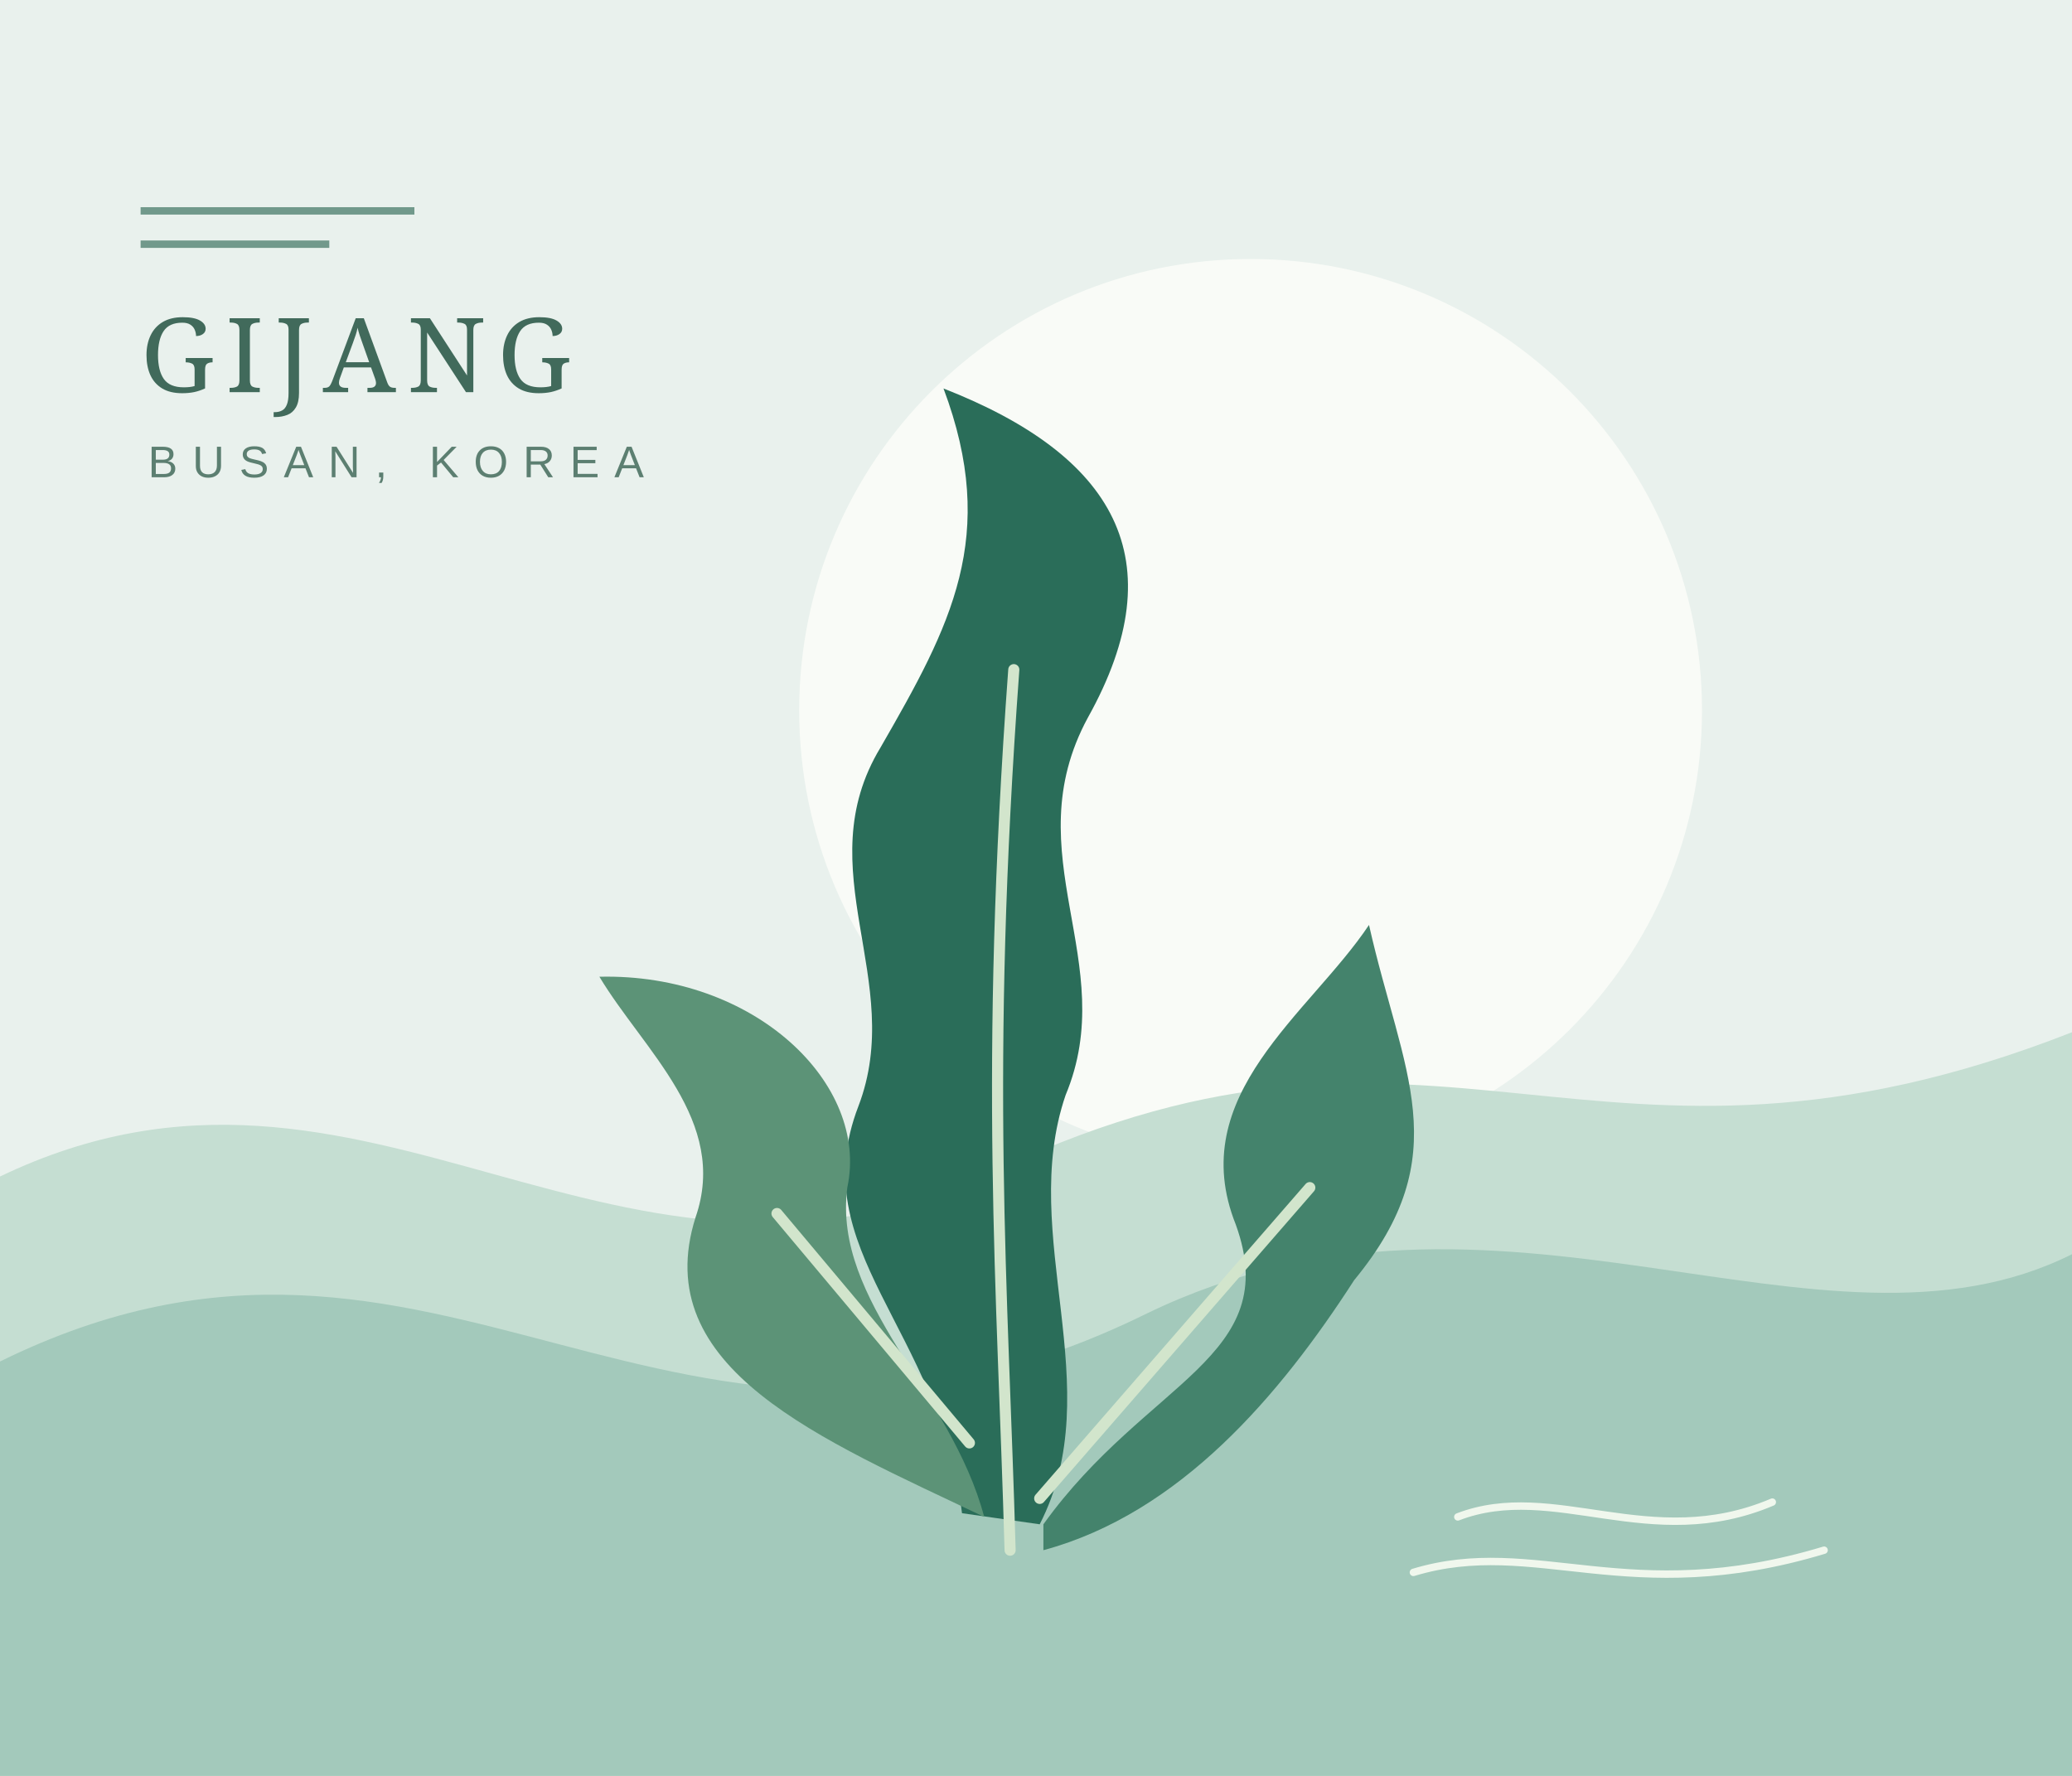
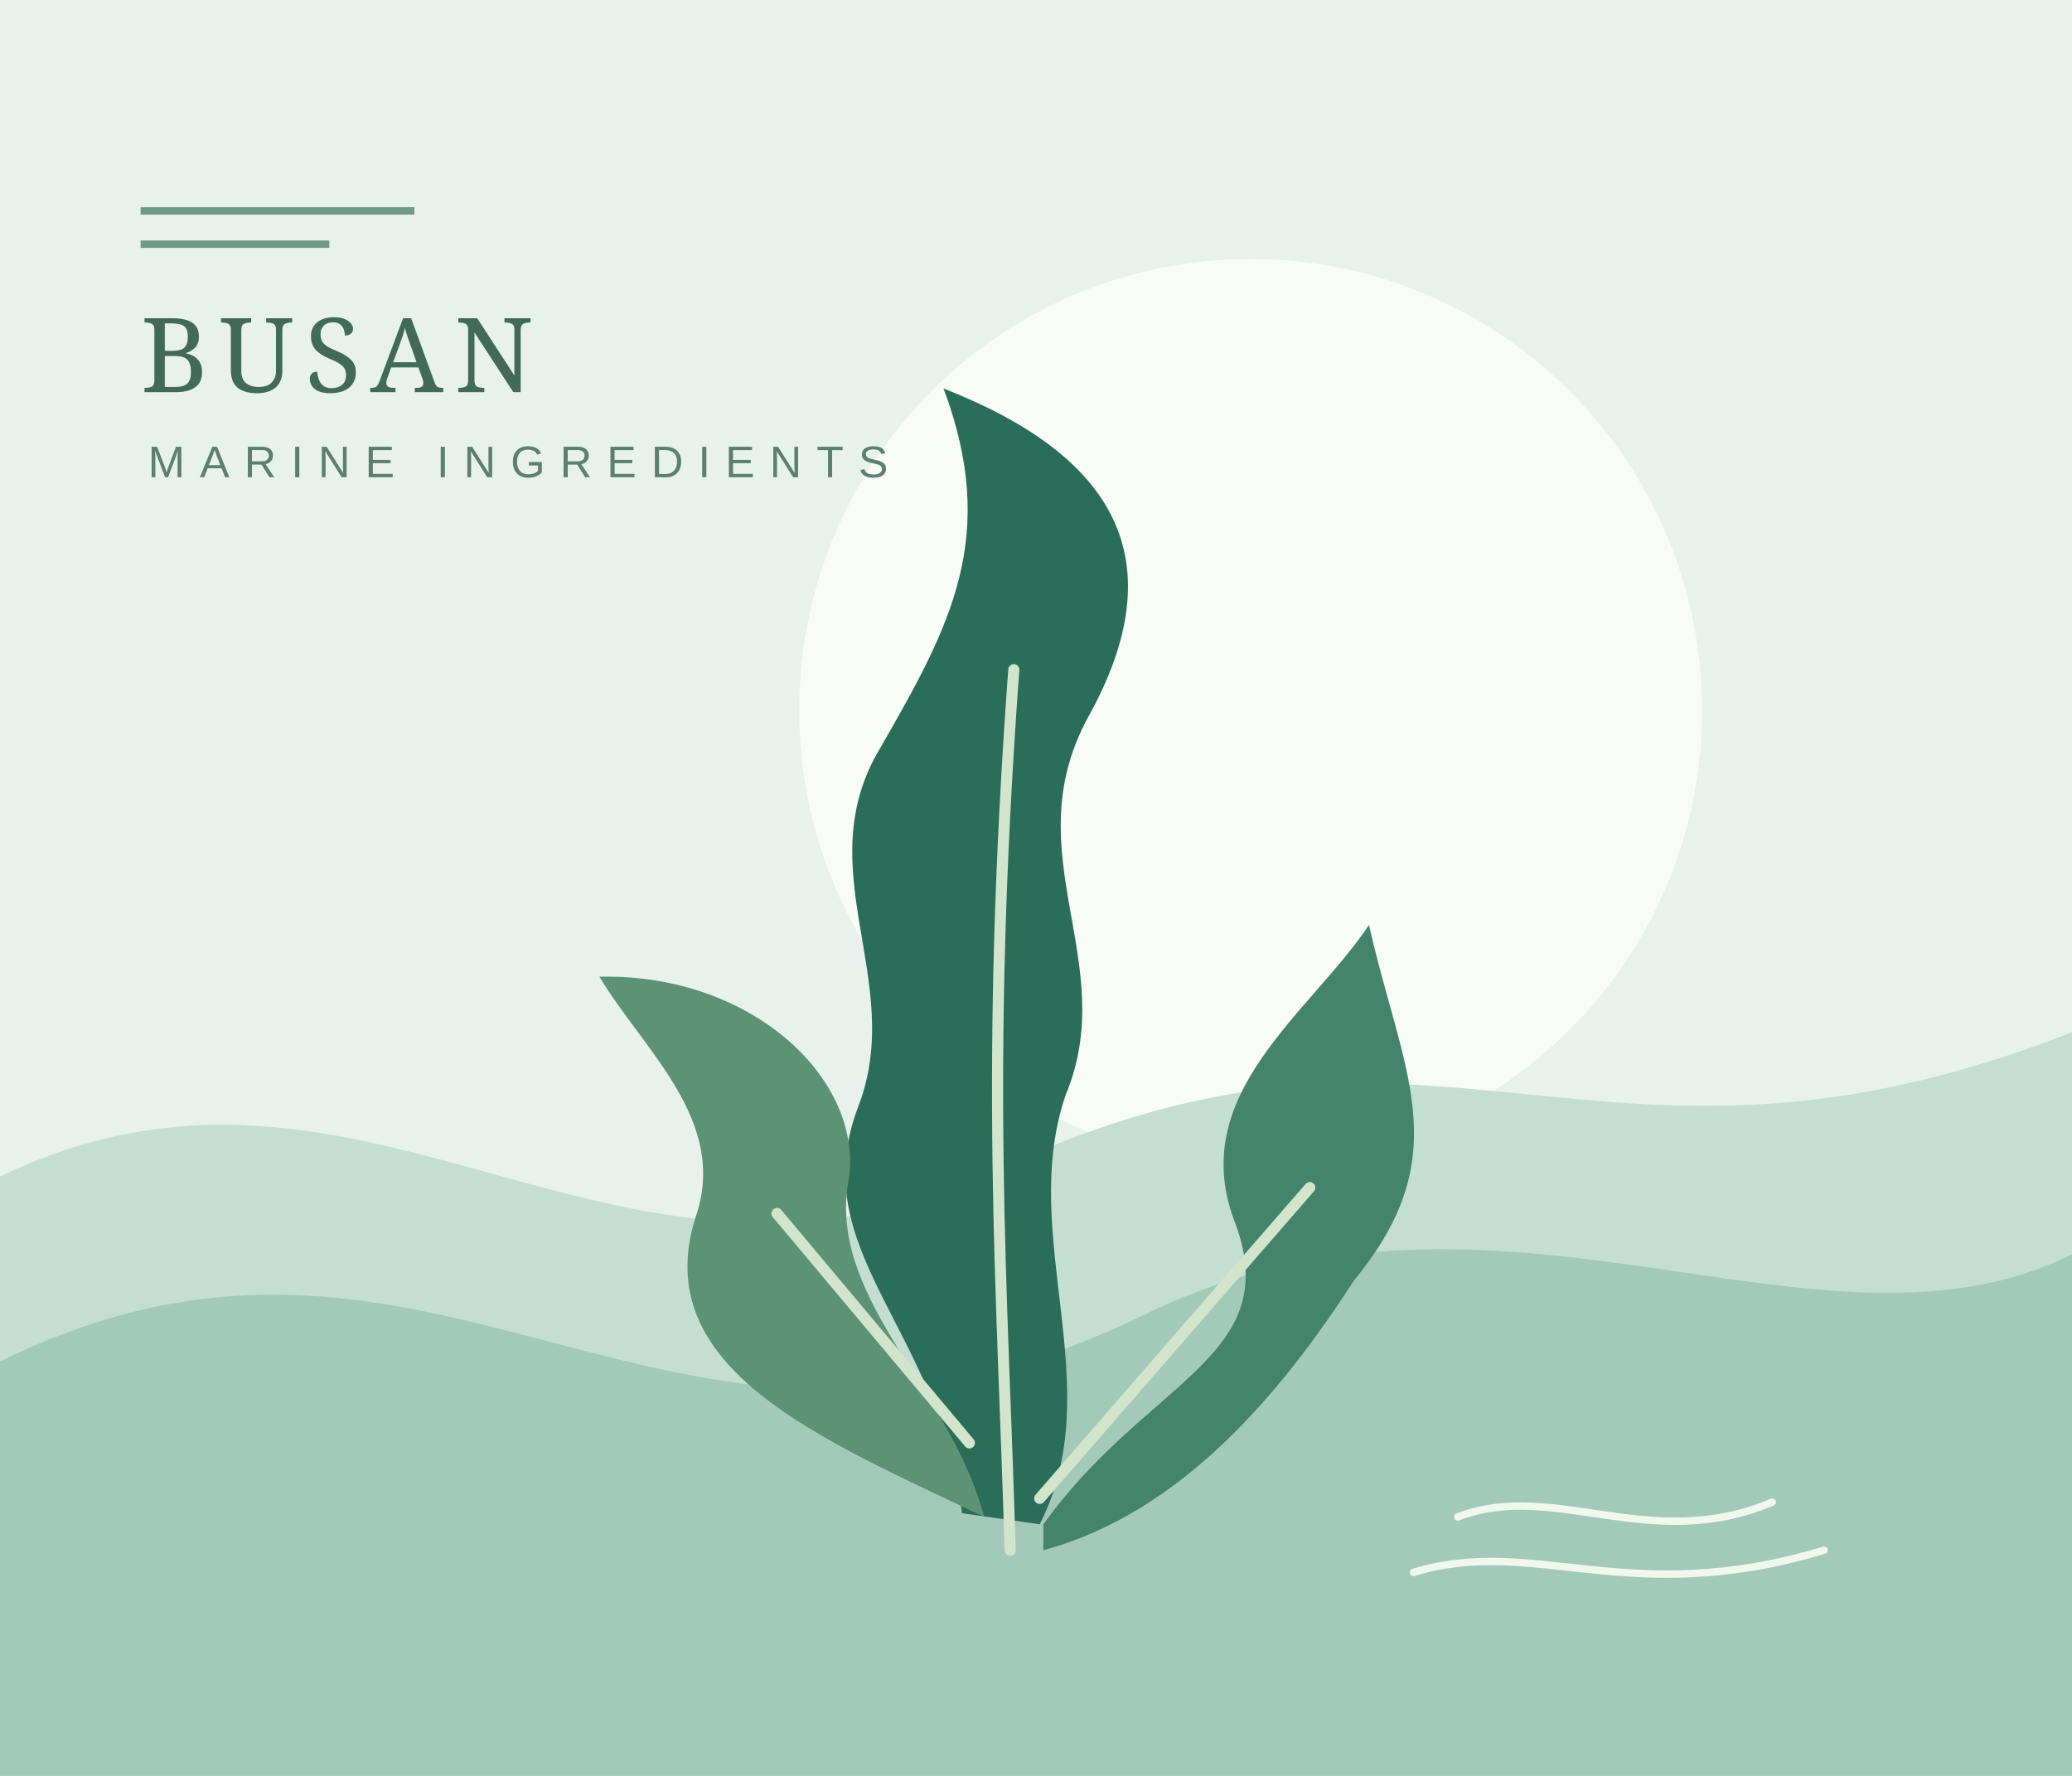
<svg xmlns="http://www.w3.org/2000/svg" viewBox="0 0 560 480" fill="none">
  <rect width="560" height="480" fill="#e9f1ed" />
  <circle cx="338" cy="192" r="122" fill="#f9fbf7" />
  <path d="M0 318C100 270 166 365 270 316C390 260 430 330 560 279V480H0Z" fill="#c5ded2" />
  <path d="M0 368C120 309 180 419 310 355C405 309 492 373 560 339V480H0Z" fill="#a3c9bb" />
  <path d="M260 409C254 359 217 338 232 299C245 265 218 235 238 202C257 169 270 145 255 105C301 123 318 151 294 194C274 231 303 260 288 296C275 334 300 375 281 412" fill="#2a6d59" />
  <path d="M266 410C222 389 175 370 188 329C197 303 174 284 162 264C204 263 235 293 229 321C225 352 257 376 266 410" fill="#5c9377" />
  <path d="M282 412C310 373 347 367 334 331C320 296 354 274 370 250C379 290 394 312 366 346C346 377 319 409 282 419" fill="#44836c" />
  <path d="M273 419C271 348 266 290 274 181M262 390L210 328M281 405L354 321" stroke="#d2e5cc" stroke-width="3" stroke-linecap="round" />
  <path d="M38 57H112M38 66H89" stroke="#71998b" stroke-width="2" />
-   <text x="38" y="106" fill="#416a5b" font-family="Georgia,serif" font-size="28" letter-spacing="3">GIJANG</text>
-   <text x="40" y="129" fill="#5c7f71" font-family="Arial,sans-serif" font-size="12" letter-spacing="4">BUSAN, KOREA</text>
+   <text x="38" y="106" fill="#416a5b" font-family="Georgia,serif" font-size="28" letter-spacing="3">BUSAN</text>
+   <text x="40" y="129" fill="#5c7f71" font-family="Arial,sans-serif" font-size="12" letter-spacing="4">MARINE INGREDIENTS</text>
  <path d="M394 410C420 400 446 420 479 406M382 425C415 415 440 435 493 419" stroke="#f0f7ed" stroke-width="2" stroke-linecap="round" />
</svg>
